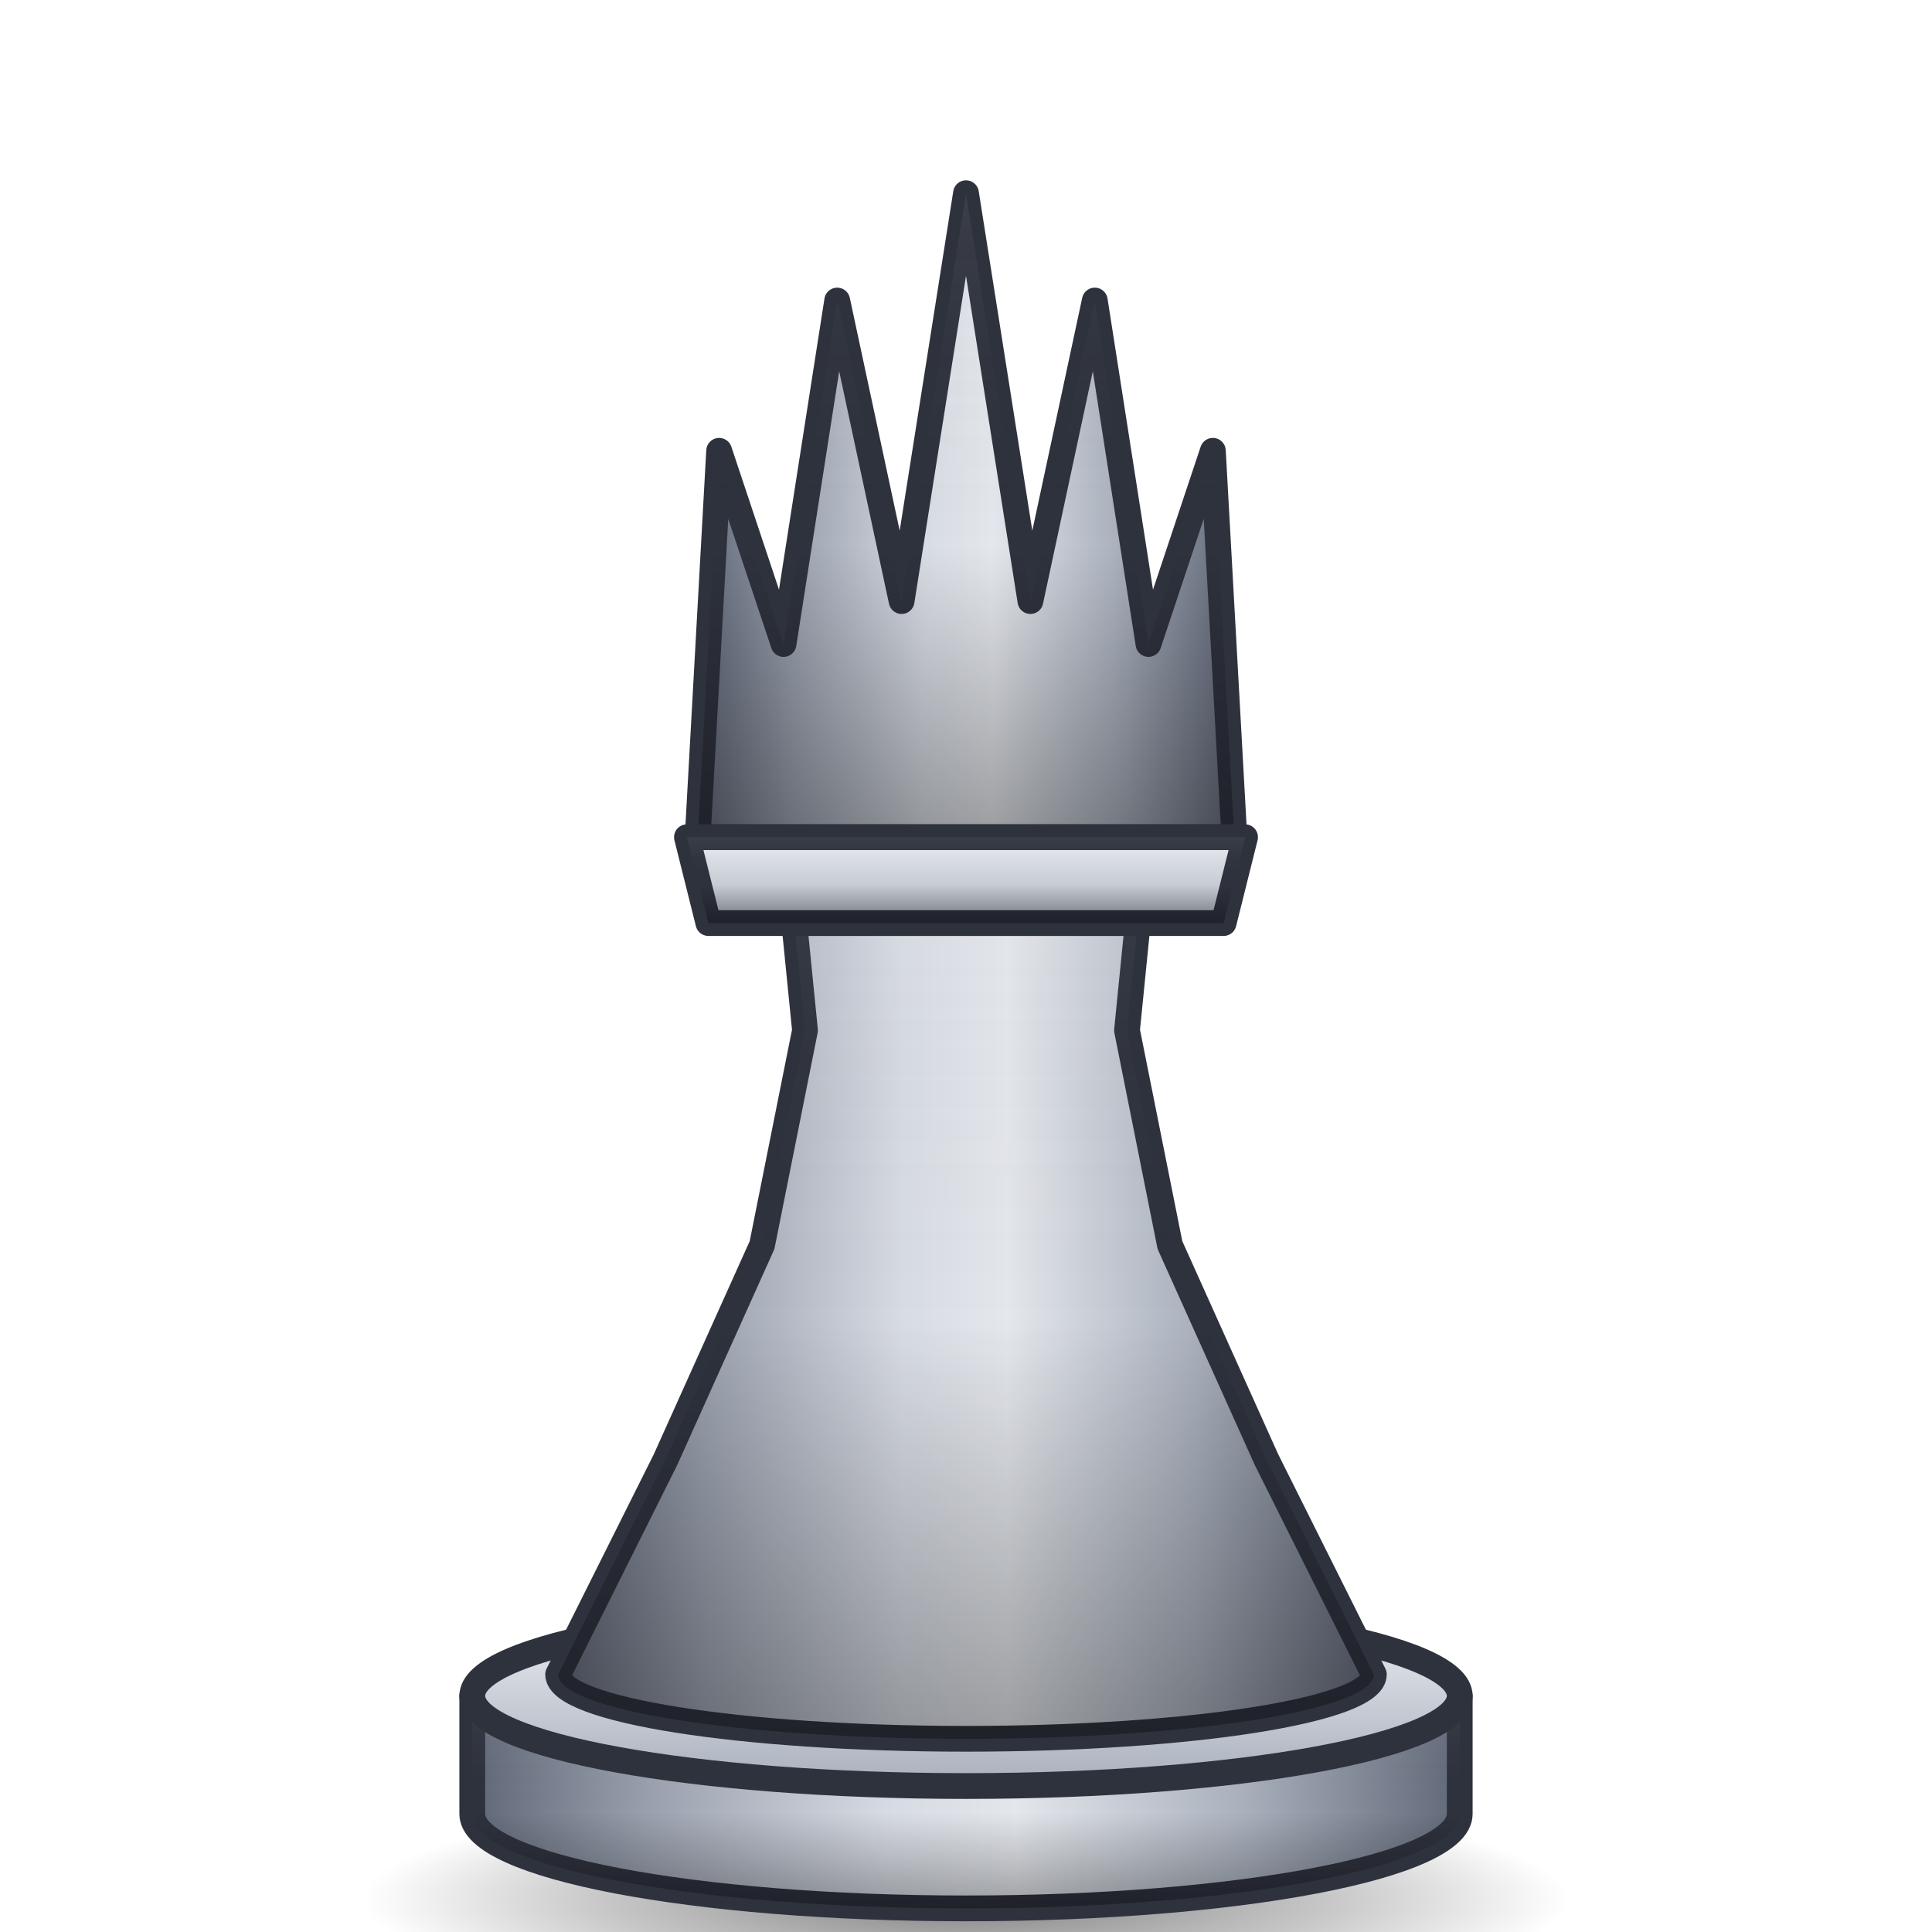
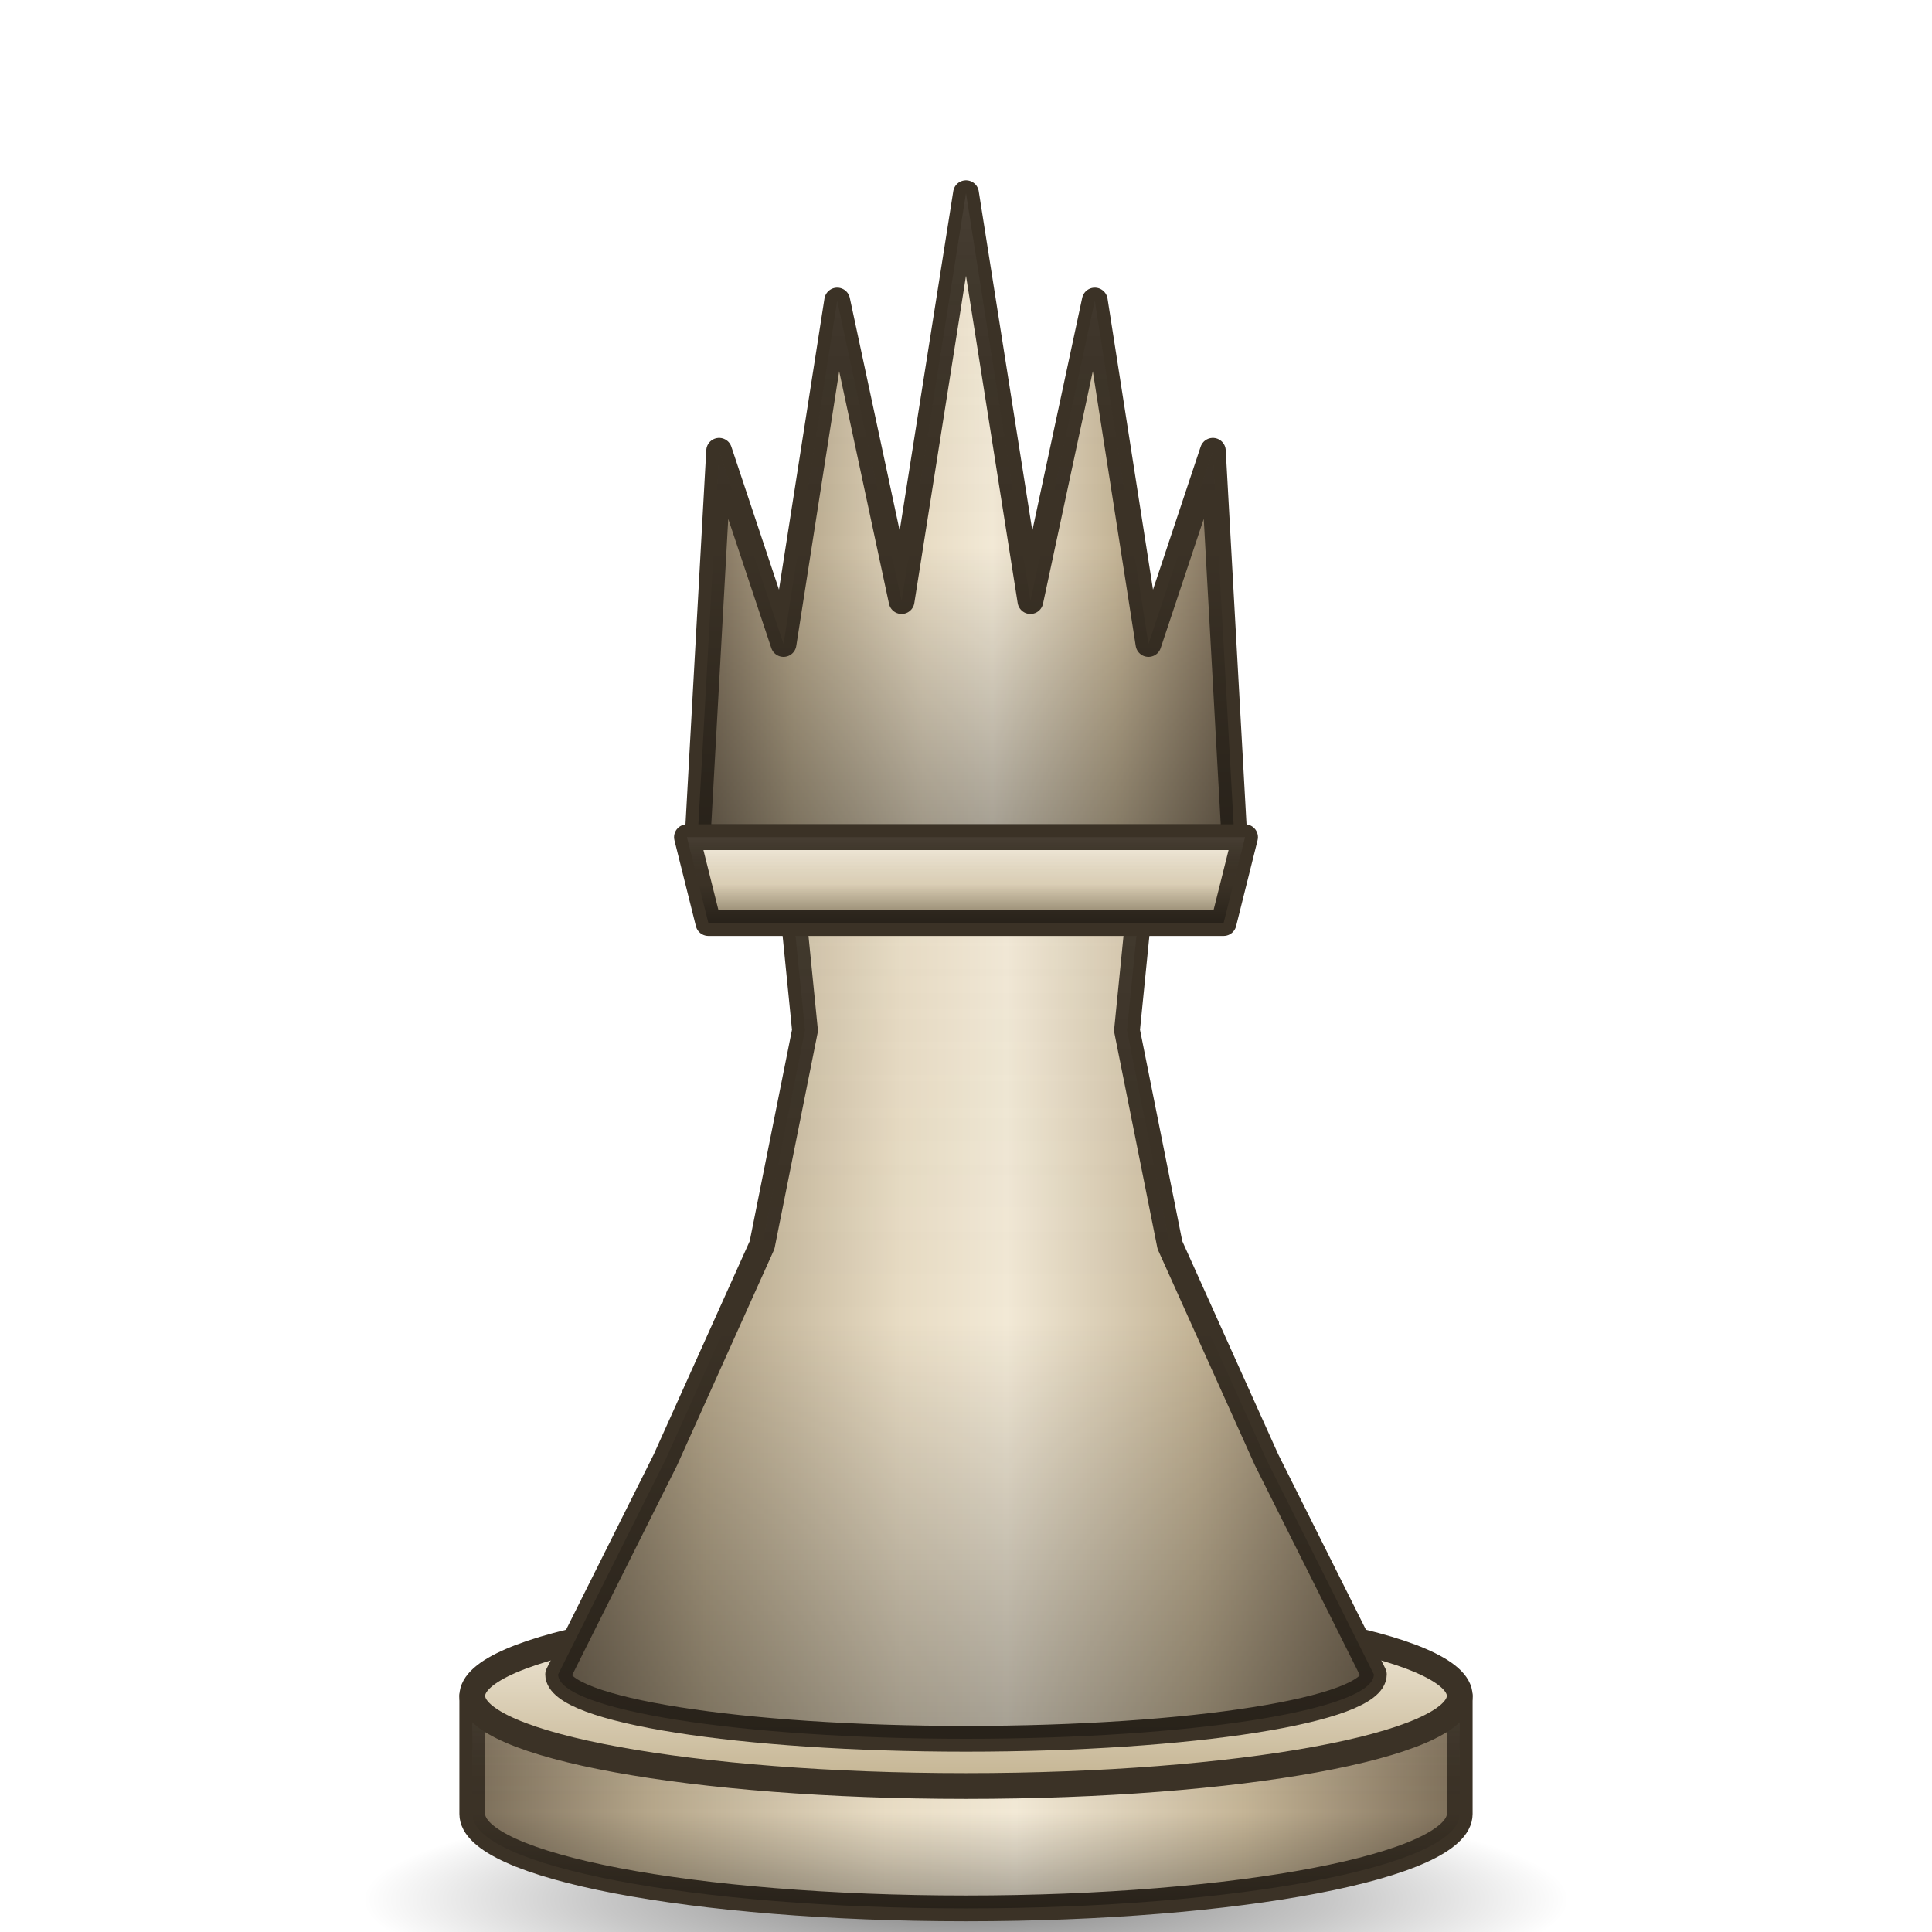
<svg xmlns="http://www.w3.org/2000/svg" viewBox="5 2 90 90" width="200" height="200">
  <defs>
    <linearGradient id="gwQb" x1="0" x2="1" y1="0" y2="0">
-       <stop offset="0" stop-color="#5f6676" />
-       <stop offset="0.18" stop-color="#9aa1ae" />
-       <stop offset="0.42" stop-color="#d7dbe3" />
-       <stop offset="0.55" stop-color="#e4e7ec" />
-       <stop offset="0.78" stop-color="#aab1bd" />
-       <stop offset="1" stop-color="#606777" />
+       <stop offset="0" stop-color="#7a6c58" />
+       <stop offset="0.18" stop-color="#b5a68a" />
+       <stop offset="0.42" stop-color="#e8dcc4" />
+       <stop offset="0.55" stop-color="#f2e9d6" />
+       <stop offset="0.78" stop-color="#c4b496" />
+       <stop offset="1" stop-color="#7c6d58" />
    </linearGradient>
    <linearGradient id="gwQt" x1="0" x2="0" y1="0" y2="1">
-       <stop offset="0" stop-color="#eef0f4" />
-       <stop offset="1" stop-color="#a9b0bc" />
+       <stop offset="0" stop-color="#f6efe0" />
+       <stop offset="1" stop-color="#c3b391" />
    </linearGradient>
    <linearGradient id="gwQs" x1="0" x2="0" y1="0" y2="1">
      <stop offset="0" stop-color="#fff" stop-opacity="0.06" />
      <stop offset="0.55" stop-color="#000" stop-opacity="0" />
      <stop offset="1" stop-color="#000" stop-opacity="0.32" />
    </linearGradient>
    <radialGradient id="gwQfs" cx="0.5" cy="0.5" r="0.5">
      <stop offset="0" stop-color="#000" stop-opacity="0.5" />
      <stop offset="0.6" stop-color="#000" stop-opacity="0.22" />
      <stop offset="1" stop-color="#000" stop-opacity="0" />
    </radialGradient>
  </defs>
  <ellipse cx="50" cy="90.5" rx="28" ry="5.2" fill="url(#gwQfs)" />
-   <path d="M27,81 L27,86.5 A23,4.4 0 0 0 73,86.5 L73,81 Z" fill="url(#gwQb)" stroke="#2e323d" stroke-width="1.2" stroke-linejoin="round" />
+   <path d="M27,81 L27,86.5 A23,4.4 0 0 0 73,86.5 L73,81 Z" fill="url(#gwQb)" stroke="#3b3226" stroke-width="1.2" stroke-linejoin="round" />
  <path d="M27,81 L27,86.5 A23,4.4 0 0 0 73,86.5 L73,81 Z" fill="url(#gwQs)" />
-   <ellipse cx="50" cy="81" rx="23" ry="4.2" fill="url(#gwQt)" stroke="#2e323d" stroke-width="1.2" />
-   <path d="M41.5,40 L58.5,40 L57.5,50 L59.5,60 L64,70 L69,80 A19,3 0 0 1 31,80 L36,70 L40.5,60 L42.5,50 L41.5,40 Z" fill="url(#gwQb)" stroke="#2e323d" stroke-width="1.2" stroke-linejoin="round" />
+   <ellipse cx="50" cy="81" rx="23" ry="4.2" fill="url(#gwQt)" stroke="#3b3226" stroke-width="1.2" />
+   <path d="M41.5,40 L58.5,40 L57.5,50 L59.5,60 L64,70 L69,80 A19,3 0 0 1 31,80 L36,70 L40.5,60 L42.5,50 L41.5,40 Z" fill="url(#gwQb)" stroke="#3b3226" stroke-width="1.2" stroke-linejoin="round" />
  <path d="M41.5,40 L58.5,40 L57.5,50 L59.5,60 L64,70 L69,80 A19,3 0 0 1 31,80 L36,70 L40.5,60 L42.5,50 L41.5,40 Z" fill="url(#gwQs)" />
-   <path d="M37.5,41 L38.5,23 L41.5,32 L44,16 L47,30 L50,11 L53,30 L56,16 L58.5,32 L61.5,23 L62.5,41 Z" fill="url(#gwQb)" stroke="#2e323d" stroke-width="1.2" stroke-linejoin="round" />
+   <path d="M37.5,41 L38.5,23 L41.5,32 L44,16 L47,30 L50,11 L53,30 L56,16 L58.5,32 L61.5,23 L62.5,41 Z" fill="url(#gwQb)" stroke="#3b3226" stroke-width="1.2" stroke-linejoin="round" />
  <path d="M37.5,41 L38.5,23 L41.5,32 L44,16 L47,30 L50,11 L53,30 L56,16 L58.5,32 L61.5,23 L62.5,41 Z" fill="url(#gwQs)" />
-   <path d="M37,41 L63,41 L62,45 L38,45 Z" fill="url(#gwQt)" stroke="#2e323d" stroke-width="1.2" stroke-linejoin="round" />
+   <path d="M37,41 L63,41 L62,45 L38,45 Z" fill="url(#gwQt)" stroke="#3b3226" stroke-width="1.2" stroke-linejoin="round" />
  <path d="M37,41 L63,41 L62,45 L38,45 Z" fill="url(#gwQs)" />
</svg>
